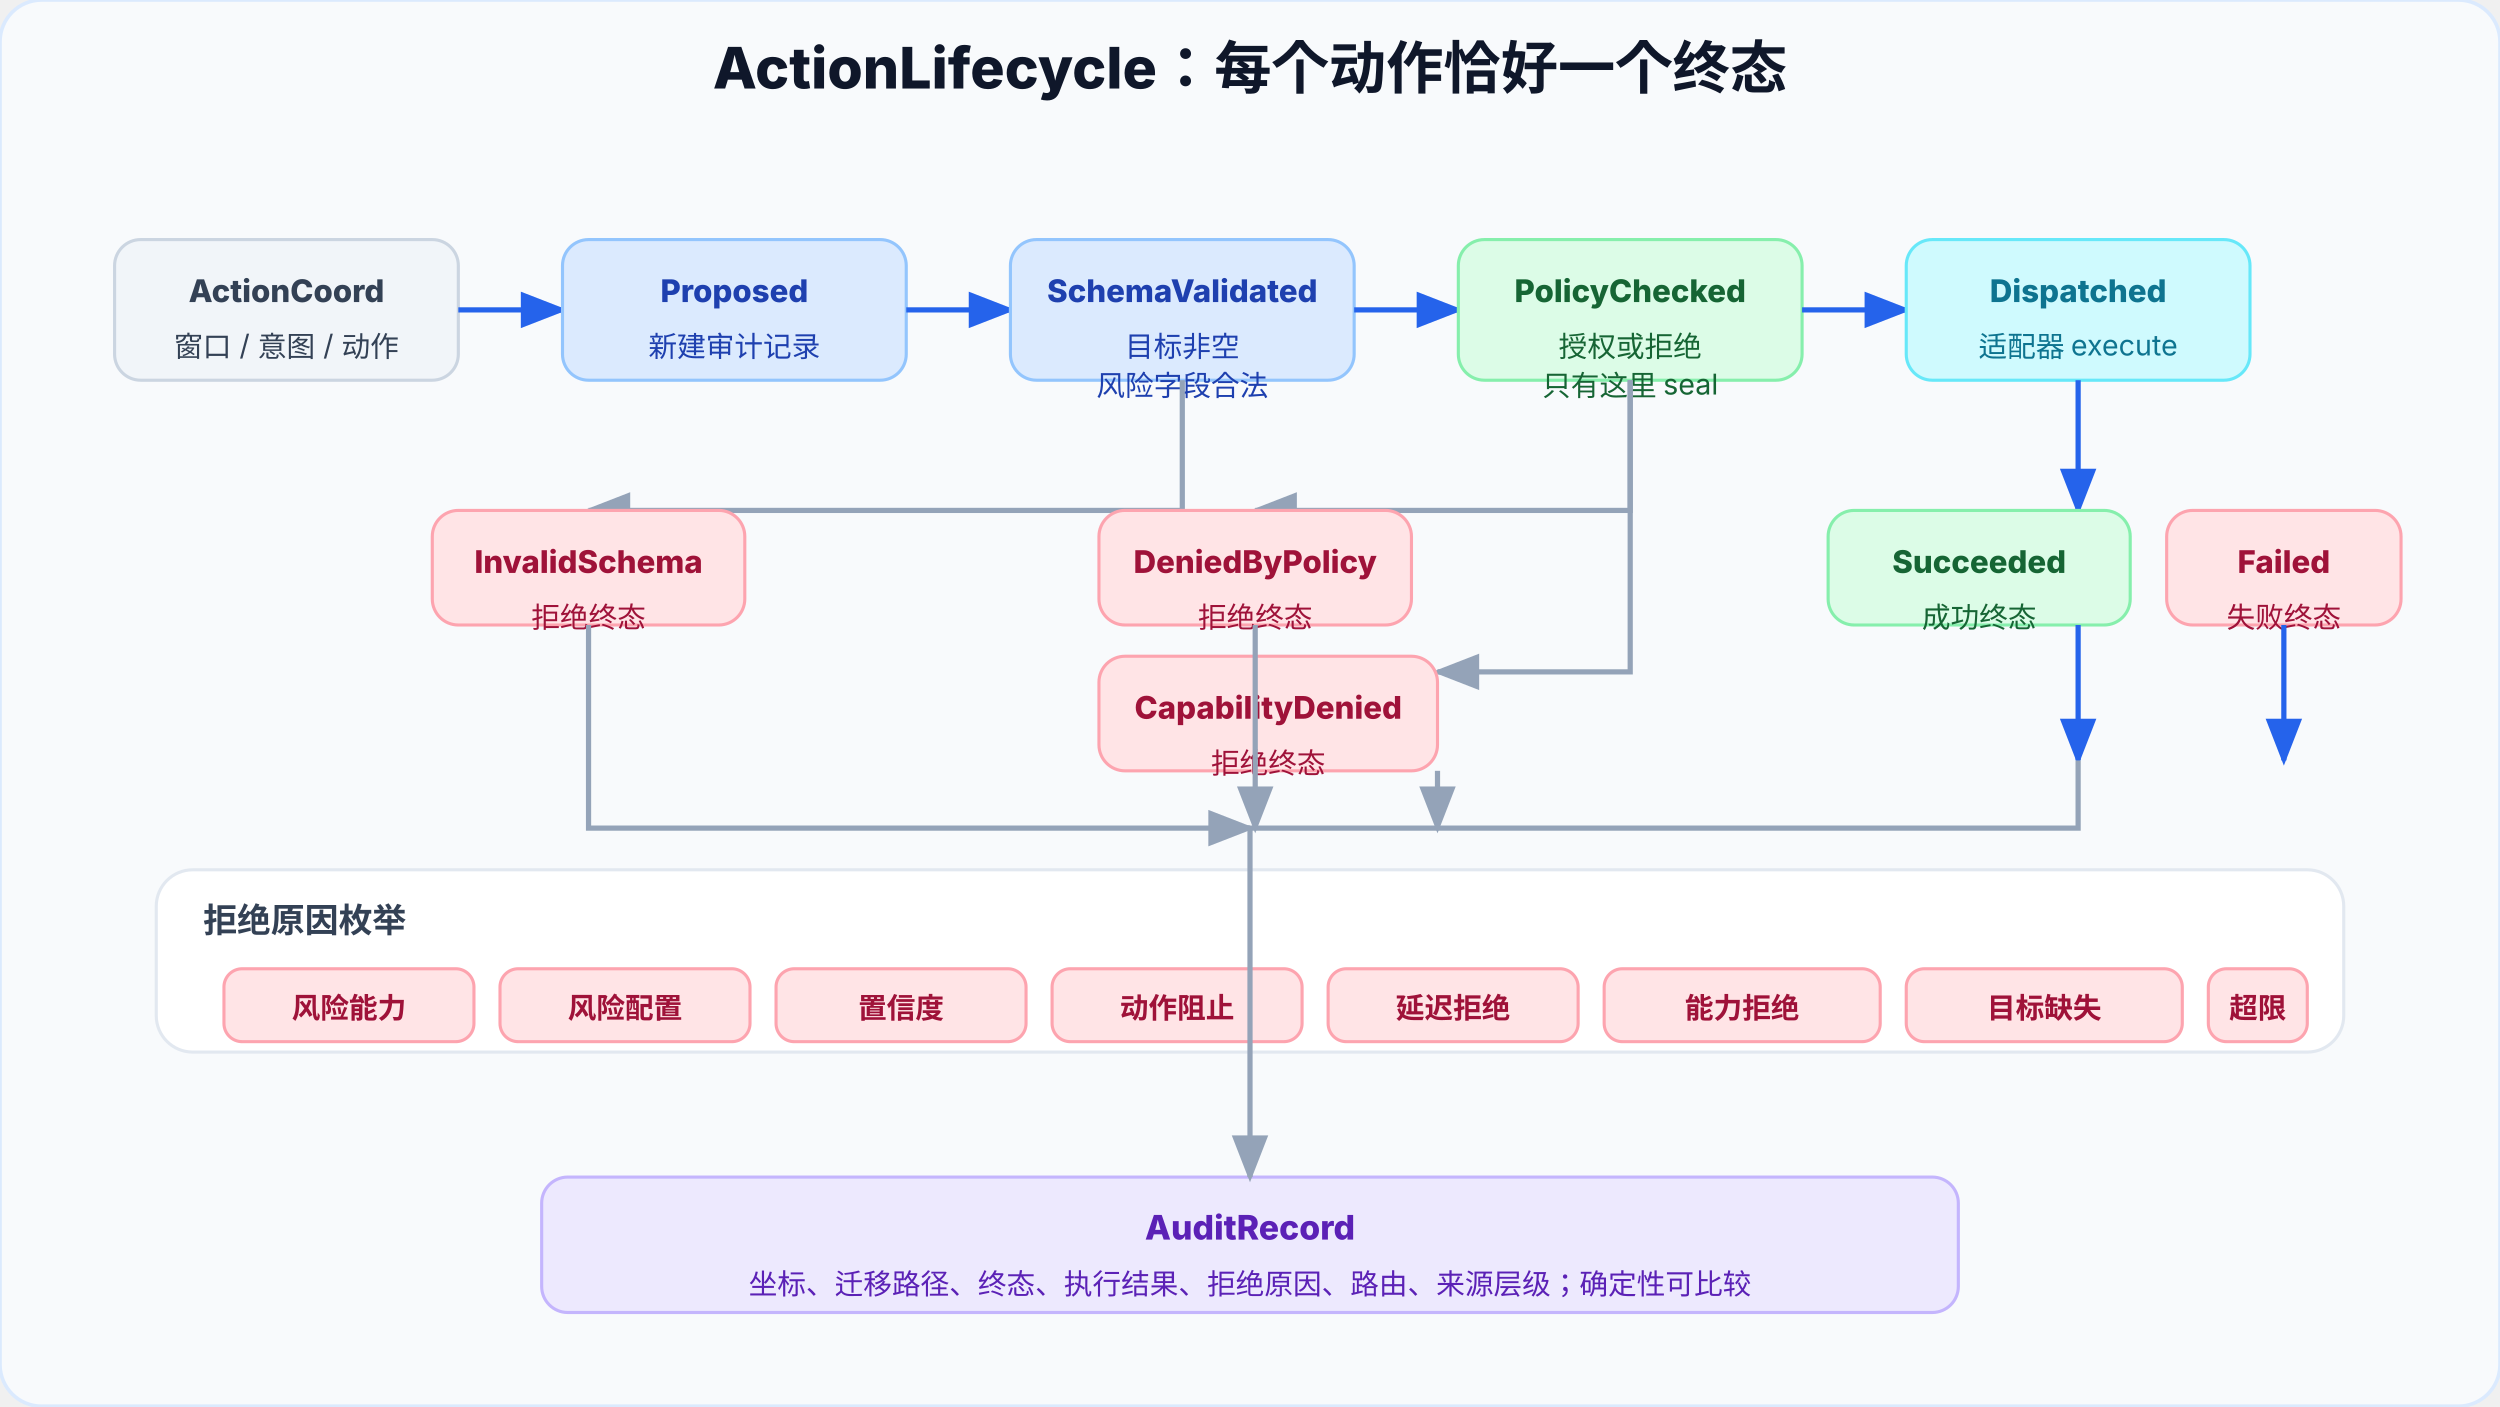
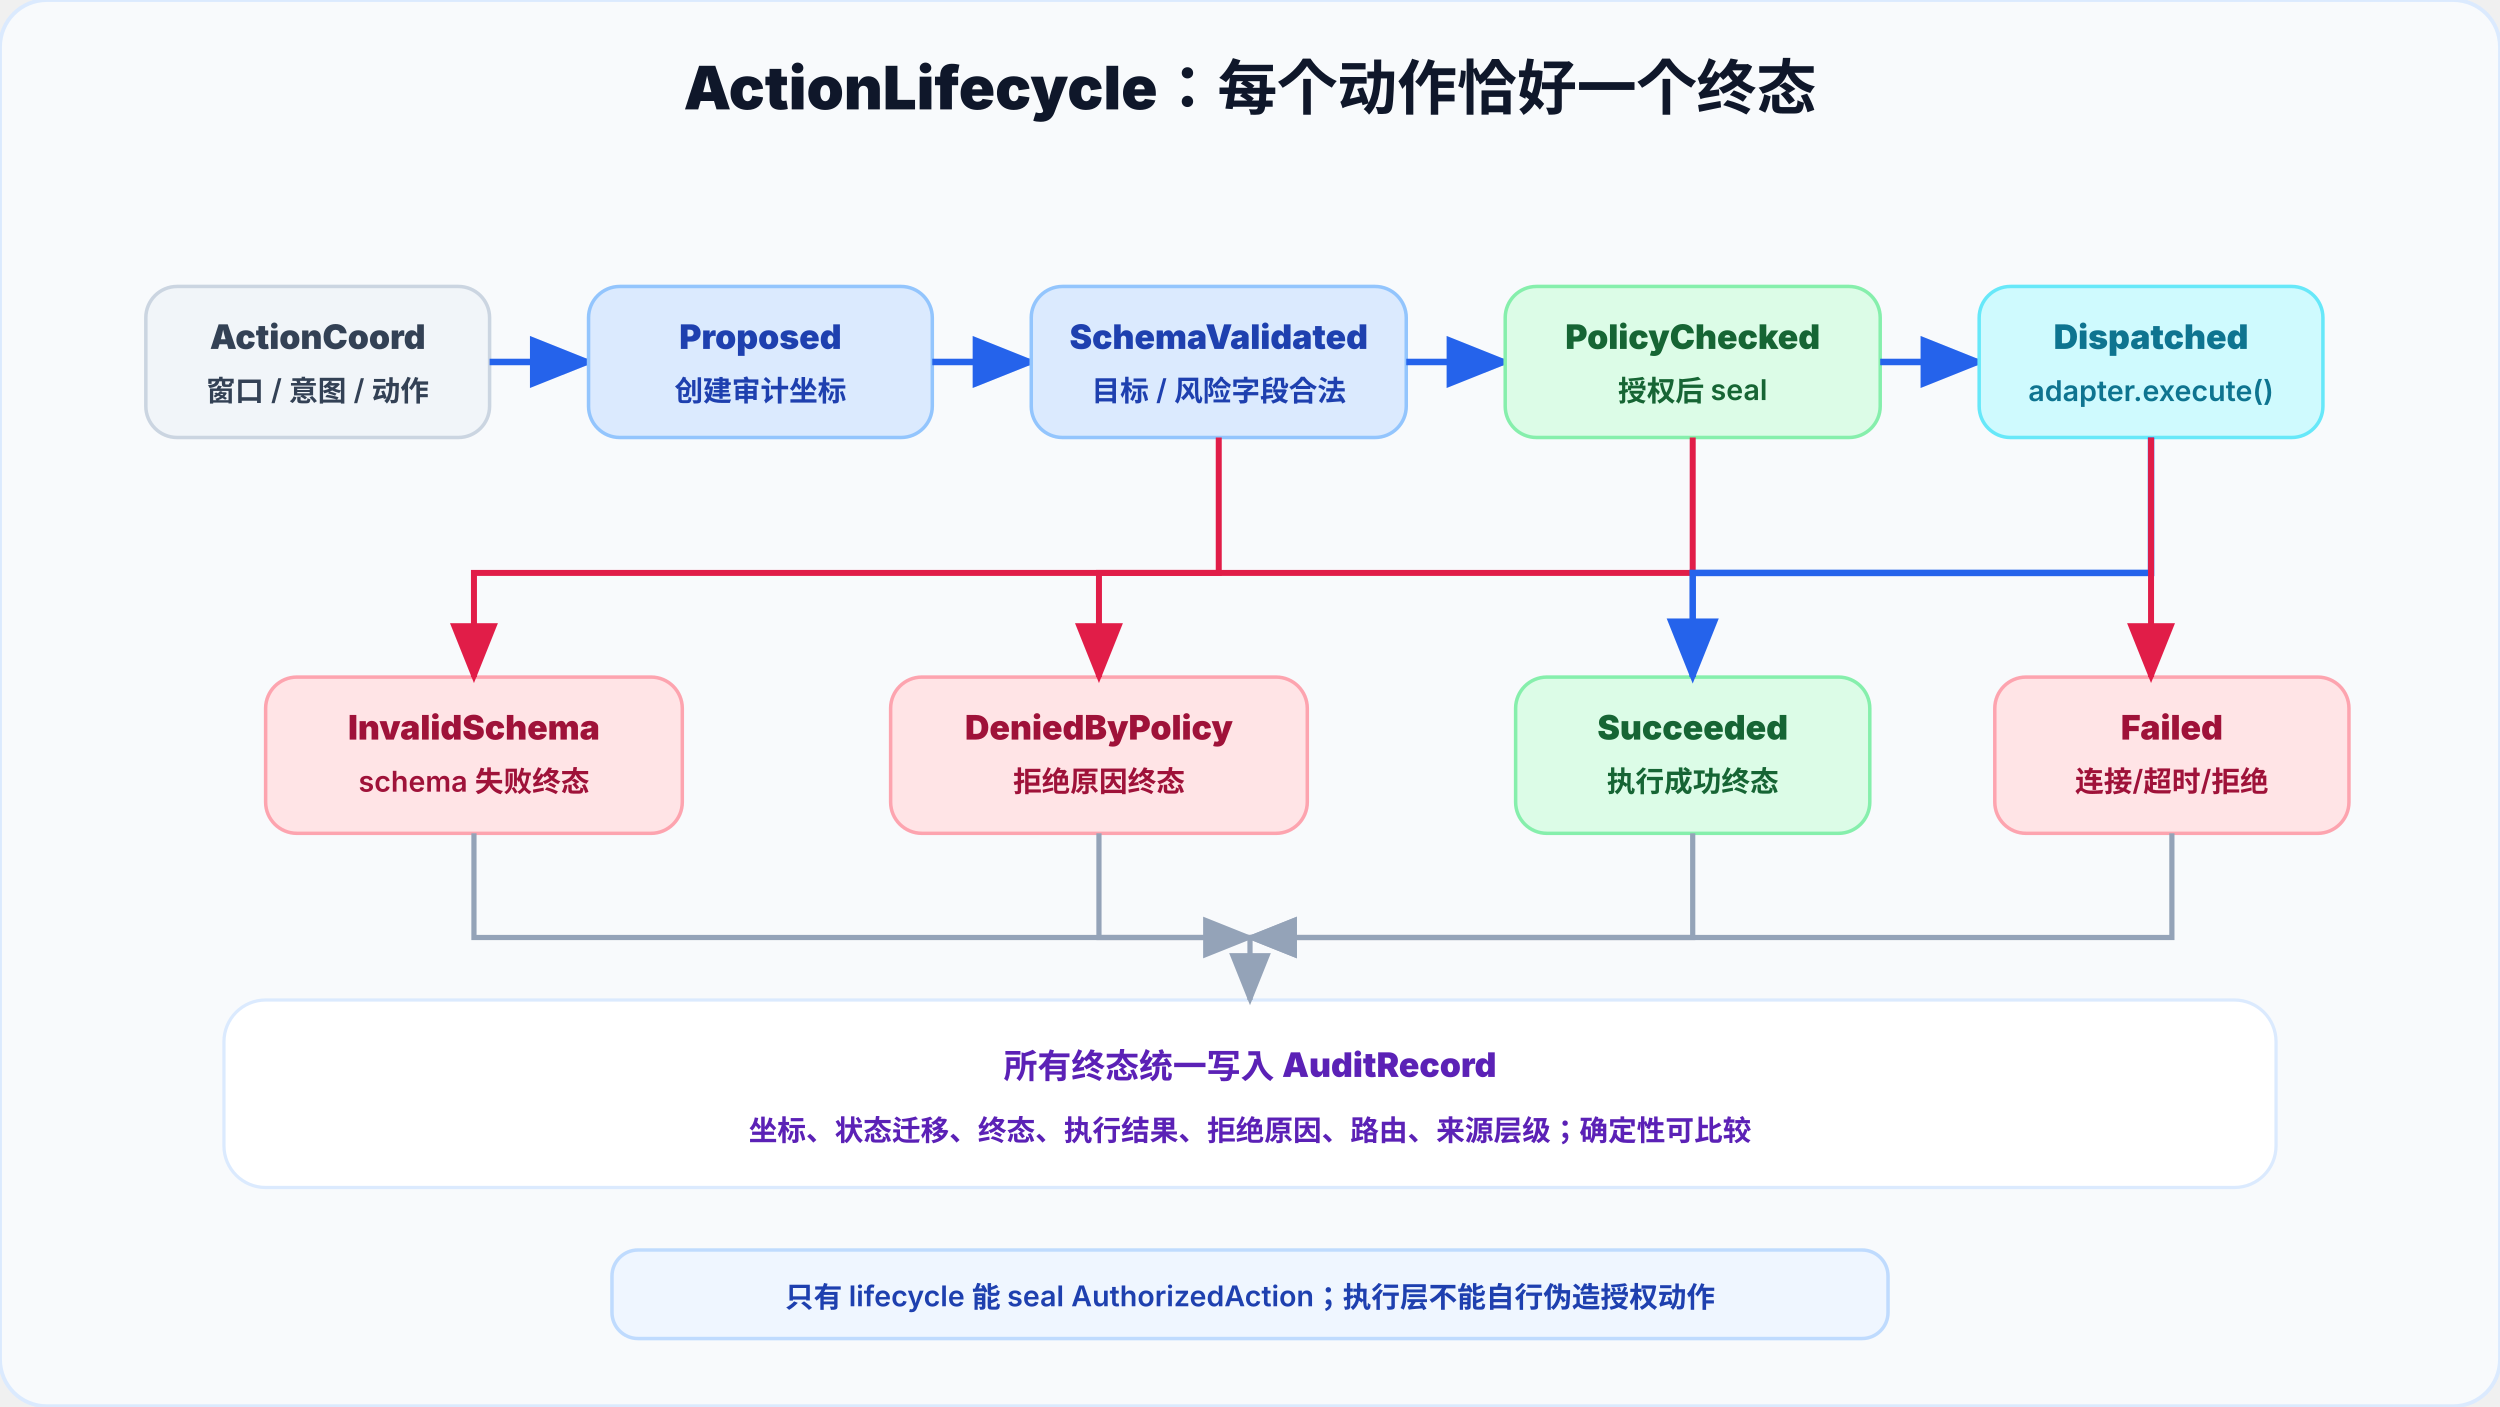
<svg xmlns="http://www.w3.org/2000/svg" viewBox="0 0 960 540">
  <defs>
-     <marker id="arrow" markerWidth="9" markerHeight="7" refX="8" refY="3.5" orient="auto" markerUnits="strokeWidth">
-       <path d="M0,0 L9,3.5 L0,7 Z" fill="#2563eb" />
+     <marker id="arrow" markerWidth="10" markerHeight="8" refX="9" refY="4" orient="auto" markerUnits="strokeWidth">
+       <path d="M0,0 L10,4 L0,8 Z" fill="#2563eb" />
    </marker>
-     <marker id="arrow-muted" markerWidth="9" markerHeight="7" refX="8" refY="3.5" orient="auto" markerUnits="strokeWidth">
-       <path d="M0,0 L9,3.5 L0,7 Z" fill="#94a3b8" />
+     <marker id="arrow-red" markerWidth="10" markerHeight="8" refX="9" refY="4" orient="auto" markerUnits="strokeWidth">
+       <path d="M0,0 L10,4 L0,8 Z" fill="#e11d48" />
+     </marker>
+     <marker id="arrow-gray" markerWidth="10" markerHeight="8" refX="9" refY="4" orient="auto" markerUnits="strokeWidth">
+       <path d="M0,0 L10,4 L0,8 Z" fill="#94a3b8" />
    </marker>
    <style>
      text { font-family: system-ui, -apple-system, BlinkMacSystemFont, "Segoe UI", sans-serif; }
-       .title { font-size: 22px; font-weight: 800; fill: #0f172a; }
-       .label { font-size: 13px; font-weight: 750; }
-       .small { font-size: 11px; }
-       .tiny { font-size: 10px; }
-       .muted { fill: #64748b; }
-       .box { stroke-width: 1.2; }
-       .soft { fill: #ffffff; stroke: #cbd5e1; stroke-width: 1.1; }
-       .lane-title { font-size: 13px; font-weight: 800; fill: #334155; }
+       .title { font-size: 23px; font-weight: 850; fill: #0f172a; }
+       .name { font-size: 13px; font-weight: 850; }
+       .desc { font-size: 11px; font-weight: 620; }
+       .tiny { font-size: 10px; font-weight: 620; }
+       .box { stroke-width: 1.35; }
    </style>
  </defs>
-   <rect width="960" height="540" rx="16" fill="#f8fafc" stroke="#dbeafe" stroke-width="1.4" />
-   <text x="480" y="34" text-anchor="middle" class="title">ActionLifecycle：每个动作恰好一个终态</text>
-   <rect x="44" y="92" width="132" height="54" rx="10" fill="#f1f5f9" stroke="#cbd5e1" class="box" />
-   <text x="110.0" y="116" text-anchor="middle" font-size="12" fill="#334155" font-weight="800">ActionCoord</text>
-   <text x="110.0" y="137" text-anchor="middle" font-size="11" fill="#334155">窗口 / 意图 / 动作</text>
-   <line x1="176" y1="119" x2="216" y2="119" stroke="#2563eb" stroke-width="2" marker-end="url(#arrow)" />
-   <rect x="216" y="92" width="132" height="54" rx="10" fill="#dbeafe" stroke="#93c5fd" class="box" />
-   <text x="282.0" y="116" text-anchor="middle" font-size="12" fill="#1e40af" font-weight="800">Proposed</text>
-   <text x="282.0" y="137" text-anchor="middle" font-size="11" fill="#1e40af">新建审计记录</text>
-   <line x1="348" y1="119" x2="388" y2="119" stroke="#2563eb" stroke-width="2" marker-end="url(#arrow)" />
-   <rect x="388" y="92" width="132" height="54" rx="10" fill="#dbeafe" stroke="#93c5fd" class="box" />
-   <text x="454.0" y="116" text-anchor="middle" font-size="12" fill="#1e40af" font-weight="800">SchemaValidated</text>
-   <text x="454.0" y="137" text-anchor="middle" font-size="11" fill="#1e40af">目标非空</text>
-   <text x="454.0" y="152" text-anchor="middle" font-size="11" fill="#1e40af">风险字段合法</text>
-   <line x1="520" y1="119" x2="560" y2="119" stroke="#2563eb" stroke-width="2" marker-end="url(#arrow)" />
-   <rect x="560" y="92" width="132" height="54" rx="10" fill="#dcfce7" stroke="#86efac" class="box" />
-   <text x="626.0" y="116" text-anchor="middle" font-size="12" fill="#166534" font-weight="800">PolicyChecked</text>
-   <text x="626.0" y="137" text-anchor="middle" font-size="11" fill="#166534">授权或拒绝</text>
-   <text x="626.0" y="152" text-anchor="middle" font-size="11" fill="#166534">只有这里 seal</text>
-   <line x1="692" y1="119" x2="732" y2="119" stroke="#2563eb" stroke-width="2" marker-end="url(#arrow)" />
-   <rect x="732" y="92" width="132" height="54" rx="10" fill="#cffafe" stroke="#67e8f9" class="box" />
-   <text x="798.0" y="116" text-anchor="middle" font-size="12" fill="#0e7490" font-weight="800">Dispatched</text>
-   <text x="798.0" y="137" text-anchor="middle" font-size="11" fill="#0e7490">适配器 execute</text>
-   <line x1="798" y1="146" x2="798" y2="196" stroke="#2563eb" stroke-width="2" marker-end="url(#arrow)" />
-   <rect x="702" y="196" width="116" height="44" rx="10" fill="#dcfce7" stroke="#86efac" class="box" />
-   <text x="760.0" y="220" text-anchor="middle" font-size="12" fill="#166534" font-weight="800">Succeeded</text>
-   <text x="760.0" y="241" text-anchor="middle" font-size="11" fill="#166534">成功终态</text>
-   <rect x="832" y="196" width="90" height="44" rx="10" fill="#ffe4e6" stroke="#fda4af" class="box" />
-   <text x="877.0" y="220" text-anchor="middle" font-size="12" fill="#9f1239" font-weight="800">Failed</text>
-   <text x="877.0" y="241" text-anchor="middle" font-size="11" fill="#9f1239">失败终态</text>
-   <line x1="798" y1="240" x2="798" y2="292" stroke="#2563eb" stroke-width="2" marker-end="url(#arrow)" />
-   <line x1="877" y1="240" x2="877" y2="292" stroke="#2563eb" stroke-width="2" marker-end="url(#arrow)" />
-   <path d="M454,146 L454,196 L226,196" fill="none" stroke="#94a3b8" stroke-width="2" marker-end="url(#arrow-muted)" />
-   <rect x="166" y="196" width="120" height="44" rx="10" fill="#ffe4e6" stroke="#fda4af" class="box" />
-   <text x="226.0" y="220" text-anchor="middle" font-size="12" fill="#9f1239" font-weight="800">InvalidSchema</text>
-   <text x="226.0" y="241" text-anchor="middle" font-size="11" fill="#9f1239">拒绝终态</text>
-   <path d="M626,146 L626,196 L482,196" fill="none" stroke="#94a3b8" stroke-width="2" marker-end="url(#arrow-muted)" />
-   <rect x="422" y="196" width="120" height="44" rx="10" fill="#ffe4e6" stroke="#fda4af" class="box" />
-   <text x="482.0" y="220" text-anchor="middle" font-size="12" fill="#9f1239" font-weight="800">DeniedByPolicy</text>
-   <text x="482.0" y="241" text-anchor="middle" font-size="11" fill="#9f1239">拒绝终态</text>
-   <path d="M626,146 L626,258 L552,258" fill="none" stroke="#94a3b8" stroke-width="2" marker-end="url(#arrow-muted)" />
-   <rect x="422" y="252" width="130" height="44" rx="10" fill="#ffe4e6" stroke="#fda4af" class="box" />
-   <text x="487.0" y="276" text-anchor="middle" font-size="12" fill="#9f1239" font-weight="800">CapabilityDenied</text>
-   <text x="487.0" y="297" text-anchor="middle" font-size="11" fill="#9f1239">拒绝终态</text>
-   <rect x="60" y="334" width="840" height="70" rx="14" fill="#ffffff" stroke="#e2e8f0" stroke-width="1.2" />
-   <text x="78" y="358" text-anchor="start" font-size="13" fill="#334155" font-weight="800">拒绝原因枚举</text>
-   <rect x="86" y="372" width="96" height="28" rx="7" fill="#ffe4e6" stroke="#fda4af" class="box" />
-   <text x="134.0" y="391" text-anchor="middle" font-size="11" fill="#9f1239" font-weight="700">风险能力</text>
-   <rect x="192" y="372" width="96" height="28" rx="7" fill="#ffe4e6" stroke="#fda4af" class="box" />
-   <text x="240.0" y="391" text-anchor="middle" font-size="11" fill="#9f1239" font-weight="700">风险配置</text>
-   <rect x="298" y="372" width="96" height="28" rx="7" fill="#ffe4e6" stroke="#fda4af" class="box" />
-   <text x="346.0" y="391" text-anchor="middle" font-size="11" fill="#9f1239" font-weight="700">置信度</text>
-   <rect x="404" y="372" width="96" height="28" rx="7" fill="#ffe4e6" stroke="#fda4af" class="box" />
-   <text x="452.0" y="391" text-anchor="middle" font-size="11" fill="#9f1239" font-weight="700">动作阻止</text>
-   <rect x="510" y="372" width="96" height="28" rx="7" fill="#ffe4e6" stroke="#fda4af" class="box" />
-   <text x="558.0" y="391" text-anchor="middle" font-size="11" fill="#9f1239" font-weight="700">延迟拒绝</text>
-   <rect x="616" y="372" width="106" height="28" rx="7" fill="#ffe4e6" stroke="#fda4af" class="box" />
-   <text x="669.0" y="391" text-anchor="middle" font-size="11" fill="#9f1239" font-weight="700">能力拒绝</text>
-   <rect x="732" y="372" width="106" height="28" rx="7" fill="#ffe4e6" stroke="#fda4af" class="box" />
-   <text x="785.0" y="391" text-anchor="middle" font-size="11" fill="#9f1239" font-weight="700">目标缺失</text>
-   <rect x="848" y="372" width="38" height="28" rx="7" fill="#ffe4e6" stroke="#fda4af" class="box" />
-   <text x="867.0" y="391" text-anchor="middle" font-size="11" fill="#9f1239" font-weight="700">超限</text>
-   <rect x="208" y="452" width="544" height="52" rx="10" fill="#ede9fe" stroke="#c4b5fd" class="box" />
-   <text x="480.0" y="476" text-anchor="middle" font-size="13" fill="#5b21b6" font-weight="800">AuditRecord</text>
-   <text x="480.0" y="497" text-anchor="middle" font-size="11" fill="#5b21b6">坐标、迁移路径、终态、执行结果、拒绝原因、路由、来源层级；确定性可比较</text>
-   <path d="M798,292 L798,318 L480,318 L480,452" fill="none" stroke="#94a3b8" stroke-width="2" marker-end="url(#arrow-muted)" />
-   <path d="M226,240 L226,318 L480,318" fill="none" stroke="#94a3b8" stroke-width="2" marker-end="url(#arrow-muted)" />
-   <path d="M482,240 L482,318" fill="none" stroke="#94a3b8" stroke-width="2" marker-end="url(#arrow-muted)" />
-   <path d="M552,296 L552,318" fill="none" stroke="#94a3b8" stroke-width="2" marker-end="url(#arrow-muted)" />
+   <rect width="960" height="540" rx="18" fill="#f8fafc" stroke="#dbeafe" stroke-width="1.5" />
+   <text x="480" y="42" text-anchor="middle" class="title">ActionLifecycle：每个动作恰好一个终态</text>
+   <rect x="56" y="110" width="132" height="58" rx="12" fill="#f1f5f9" stroke="#cbd5e1" class="box" />
+   <text x="122" y="134" text-anchor="middle" class="name" fill="#334155">ActionCoord</text>
+   <text x="122" y="154" text-anchor="middle" class="desc" fill="#334155">窗口 / 意图 / 动作</text>
+   <line x1="188" y1="139" x2="226" y2="139" stroke="#2563eb" stroke-width="2.5" marker-end="url(#arrow)" />
+   <rect x="226" y="110" width="132" height="58" rx="12" fill="#dbeafe" stroke="#93c5fd" class="box" />
+   <text x="292" y="134" text-anchor="middle" class="name" fill="#1e40af">Proposed</text>
+   <text x="292" y="154" text-anchor="middle" class="desc" fill="#1e40af">创建审计坐标</text>
+   <line x1="358" y1="139" x2="396" y2="139" stroke="#2563eb" stroke-width="2.5" marker-end="url(#arrow)" />
+   <rect x="396" y="110" width="144" height="58" rx="12" fill="#dbeafe" stroke="#93c5fd" class="box" />
+   <text x="468" y="134" text-anchor="middle" class="name" fill="#1e40af">SchemaValidated</text>
+   <text x="468" y="154" text-anchor="middle" class="desc" fill="#1e40af">目标 / 风险字段合法</text>
+   <line x1="540" y1="139" x2="578" y2="139" stroke="#2563eb" stroke-width="2.5" marker-end="url(#arrow)" />
+   <rect x="578" y="110" width="144" height="58" rx="12" fill="#dcfce7" stroke="#86efac" class="box" />
+   <text x="650" y="134" text-anchor="middle" class="name" fill="#166534">PolicyChecked</text>
+   <text x="650" y="154" text-anchor="middle" class="desc" fill="#166534">授权后 seal</text>
+   <line x1="722" y1="139" x2="760" y2="139" stroke="#2563eb" stroke-width="2.5" marker-end="url(#arrow)" />
+   <rect x="760" y="110" width="132" height="58" rx="12" fill="#cffafe" stroke="#67e8f9" class="box" />
+   <text x="826" y="134" text-anchor="middle" class="name" fill="#0e7490">Dispatched</text>
+   <text x="826" y="154" text-anchor="middle" class="desc" fill="#0e7490">adapter.execute()</text>
+   <rect x="102" y="260" width="160" height="60" rx="12" fill="#ffe4e6" stroke="#fda4af" class="box" />
+   <text x="182" y="284" text-anchor="middle" class="name" fill="#9f1239">InvalidSchema</text>
+   <text x="182" y="304" text-anchor="middle" class="desc" fill="#9f1239">schema 失败终态</text>
+   <path d="M468,168 L468,220 L182,220 L182,260" fill="none" stroke="#e11d48" stroke-width="2.3" marker-end="url(#arrow-red)" />
+   <rect x="342" y="260" width="160" height="60" rx="12" fill="#ffe4e6" stroke="#fda4af" class="box" />
+   <text x="422" y="284" text-anchor="middle" class="name" fill="#9f1239">DeniedByPolicy</text>
+   <text x="422" y="304" text-anchor="middle" class="desc" fill="#9f1239">拒绝原因终态</text>
+   <path d="M650,168 L650,220 L422,220 L422,260" fill="none" stroke="#e11d48" stroke-width="2.3" marker-end="url(#arrow-red)" />
+   <rect x="582" y="260" width="136" height="60" rx="12" fill="#dcfce7" stroke="#86efac" class="box" />
+   <text x="650" y="284" text-anchor="middle" class="name" fill="#166534">Succeeded</text>
+   <text x="650" y="304" text-anchor="middle" class="desc" fill="#166534">执行成功终态</text>
+   <path d="M826,168 L826,220 L650,220 L650,260" fill="none" stroke="#2563eb" stroke-width="2.5" marker-end="url(#arrow)" />
+   <rect x="766" y="260" width="136" height="60" rx="12" fill="#ffe4e6" stroke="#fda4af" class="box" />
+   <text x="834" y="284" text-anchor="middle" class="name" fill="#9f1239">Failed</text>
+   <text x="834" y="304" text-anchor="middle" class="desc" fill="#9f1239">连接/超时/拒绝</text>
+   <path d="M826,168 L826,260" fill="none" stroke="#e11d48" stroke-width="2.3" marker-end="url(#arrow-red)" />
+   <rect x="86" y="384" width="788" height="72" rx="16" fill="#ffffff" stroke="#dbeafe" stroke-width="1.25" />
+   <text x="480" y="414" text-anchor="middle" class="name" fill="#5b21b6">所有终态统一写入 AuditRecord</text>
+   <text x="480" y="438" text-anchor="middle" class="desc" fill="#5b21b6">坐标、状态迁移、终态、执行结果、拒绝原因、路由、来源层级；确定性可比较</text>
+   <path d="M182,320 L182,360 L480,360 L480,384" fill="none" stroke="#94a3b8" stroke-width="2" marker-end="url(#arrow-gray)" />
+   <path d="M422,320 L422,360 L480,360" fill="none" stroke="#94a3b8" stroke-width="2" marker-end="url(#arrow-gray)" />
+   <path d="M650,320 L650,360 L480,360" fill="none" stroke="#94a3b8" stroke-width="2" marker-end="url(#arrow-gray)" />
+   <path d="M834,320 L834,360 L480,360" fill="none" stroke="#94a3b8" stroke-width="2" marker-end="url(#arrow-gray)" />
+   <rect x="235" y="480" width="490" height="34" rx="10" fill="#eff6ff" stroke="#bfdbfe" class="box" />
+   <text x="480" y="502" text-anchor="middle" class="desc" fill="#1e40af">只有 lifecycle 能 seal AuthorizedAction；执行层不能自行伪造授权动作</text>
</svg>
